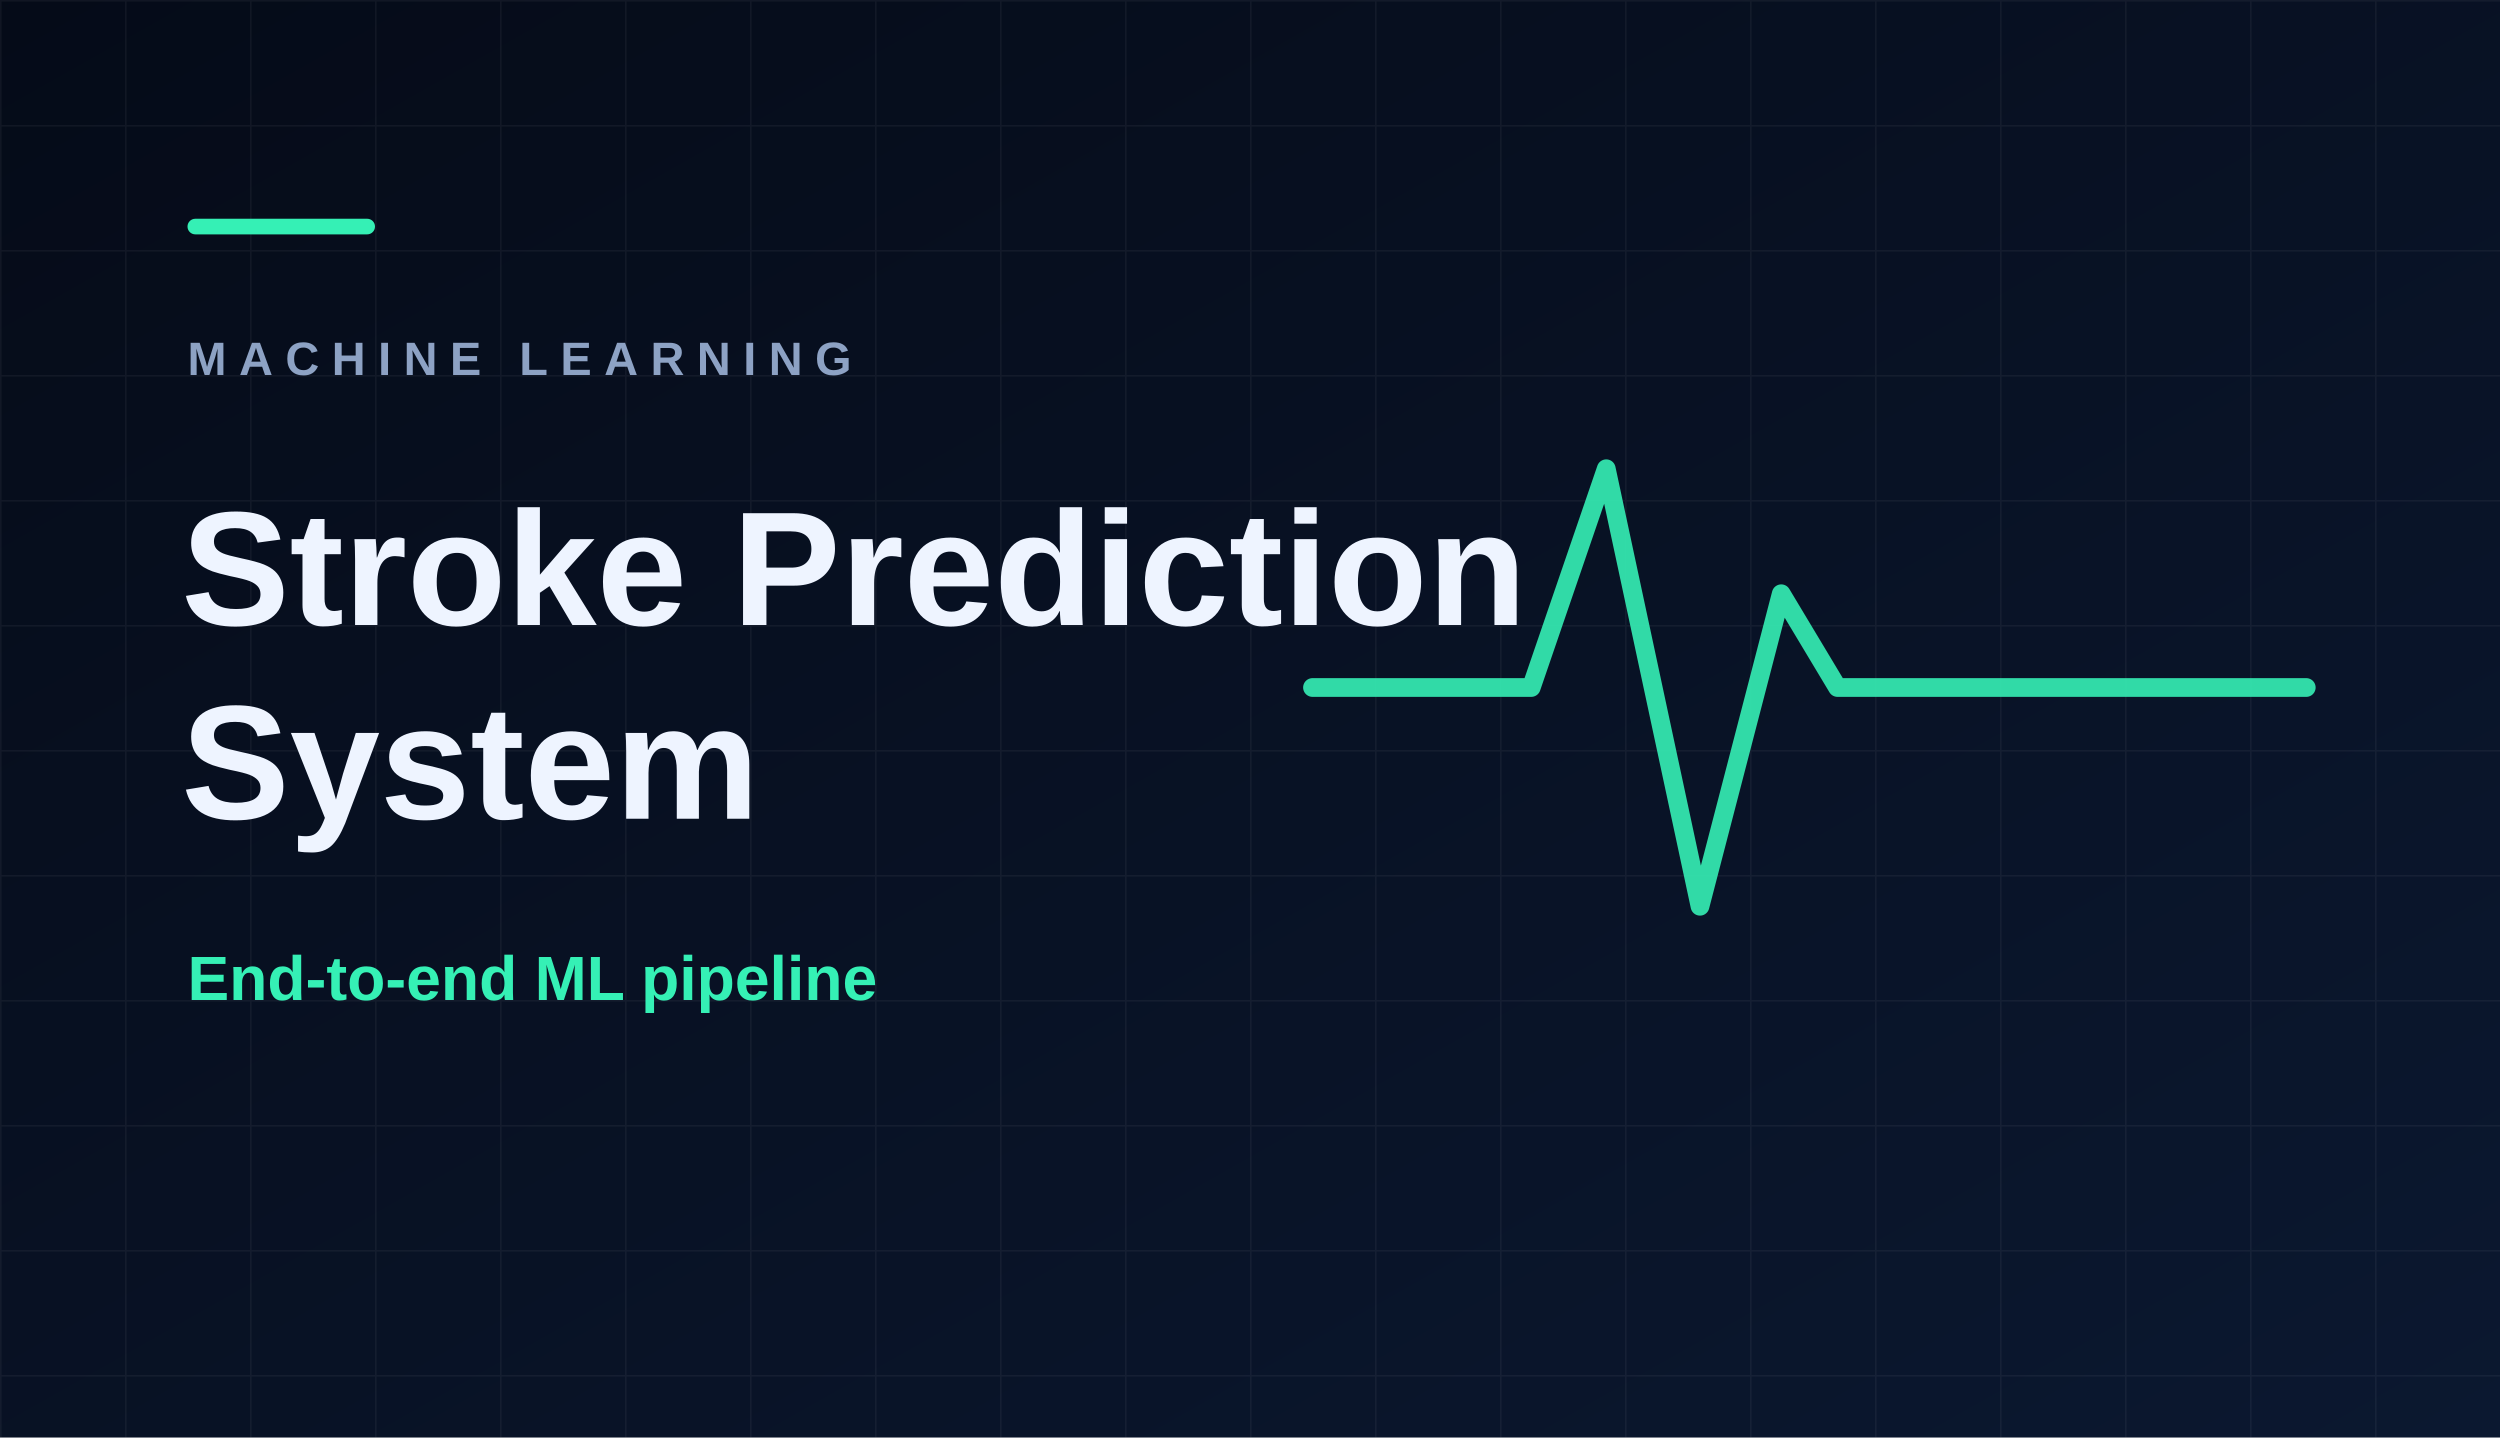
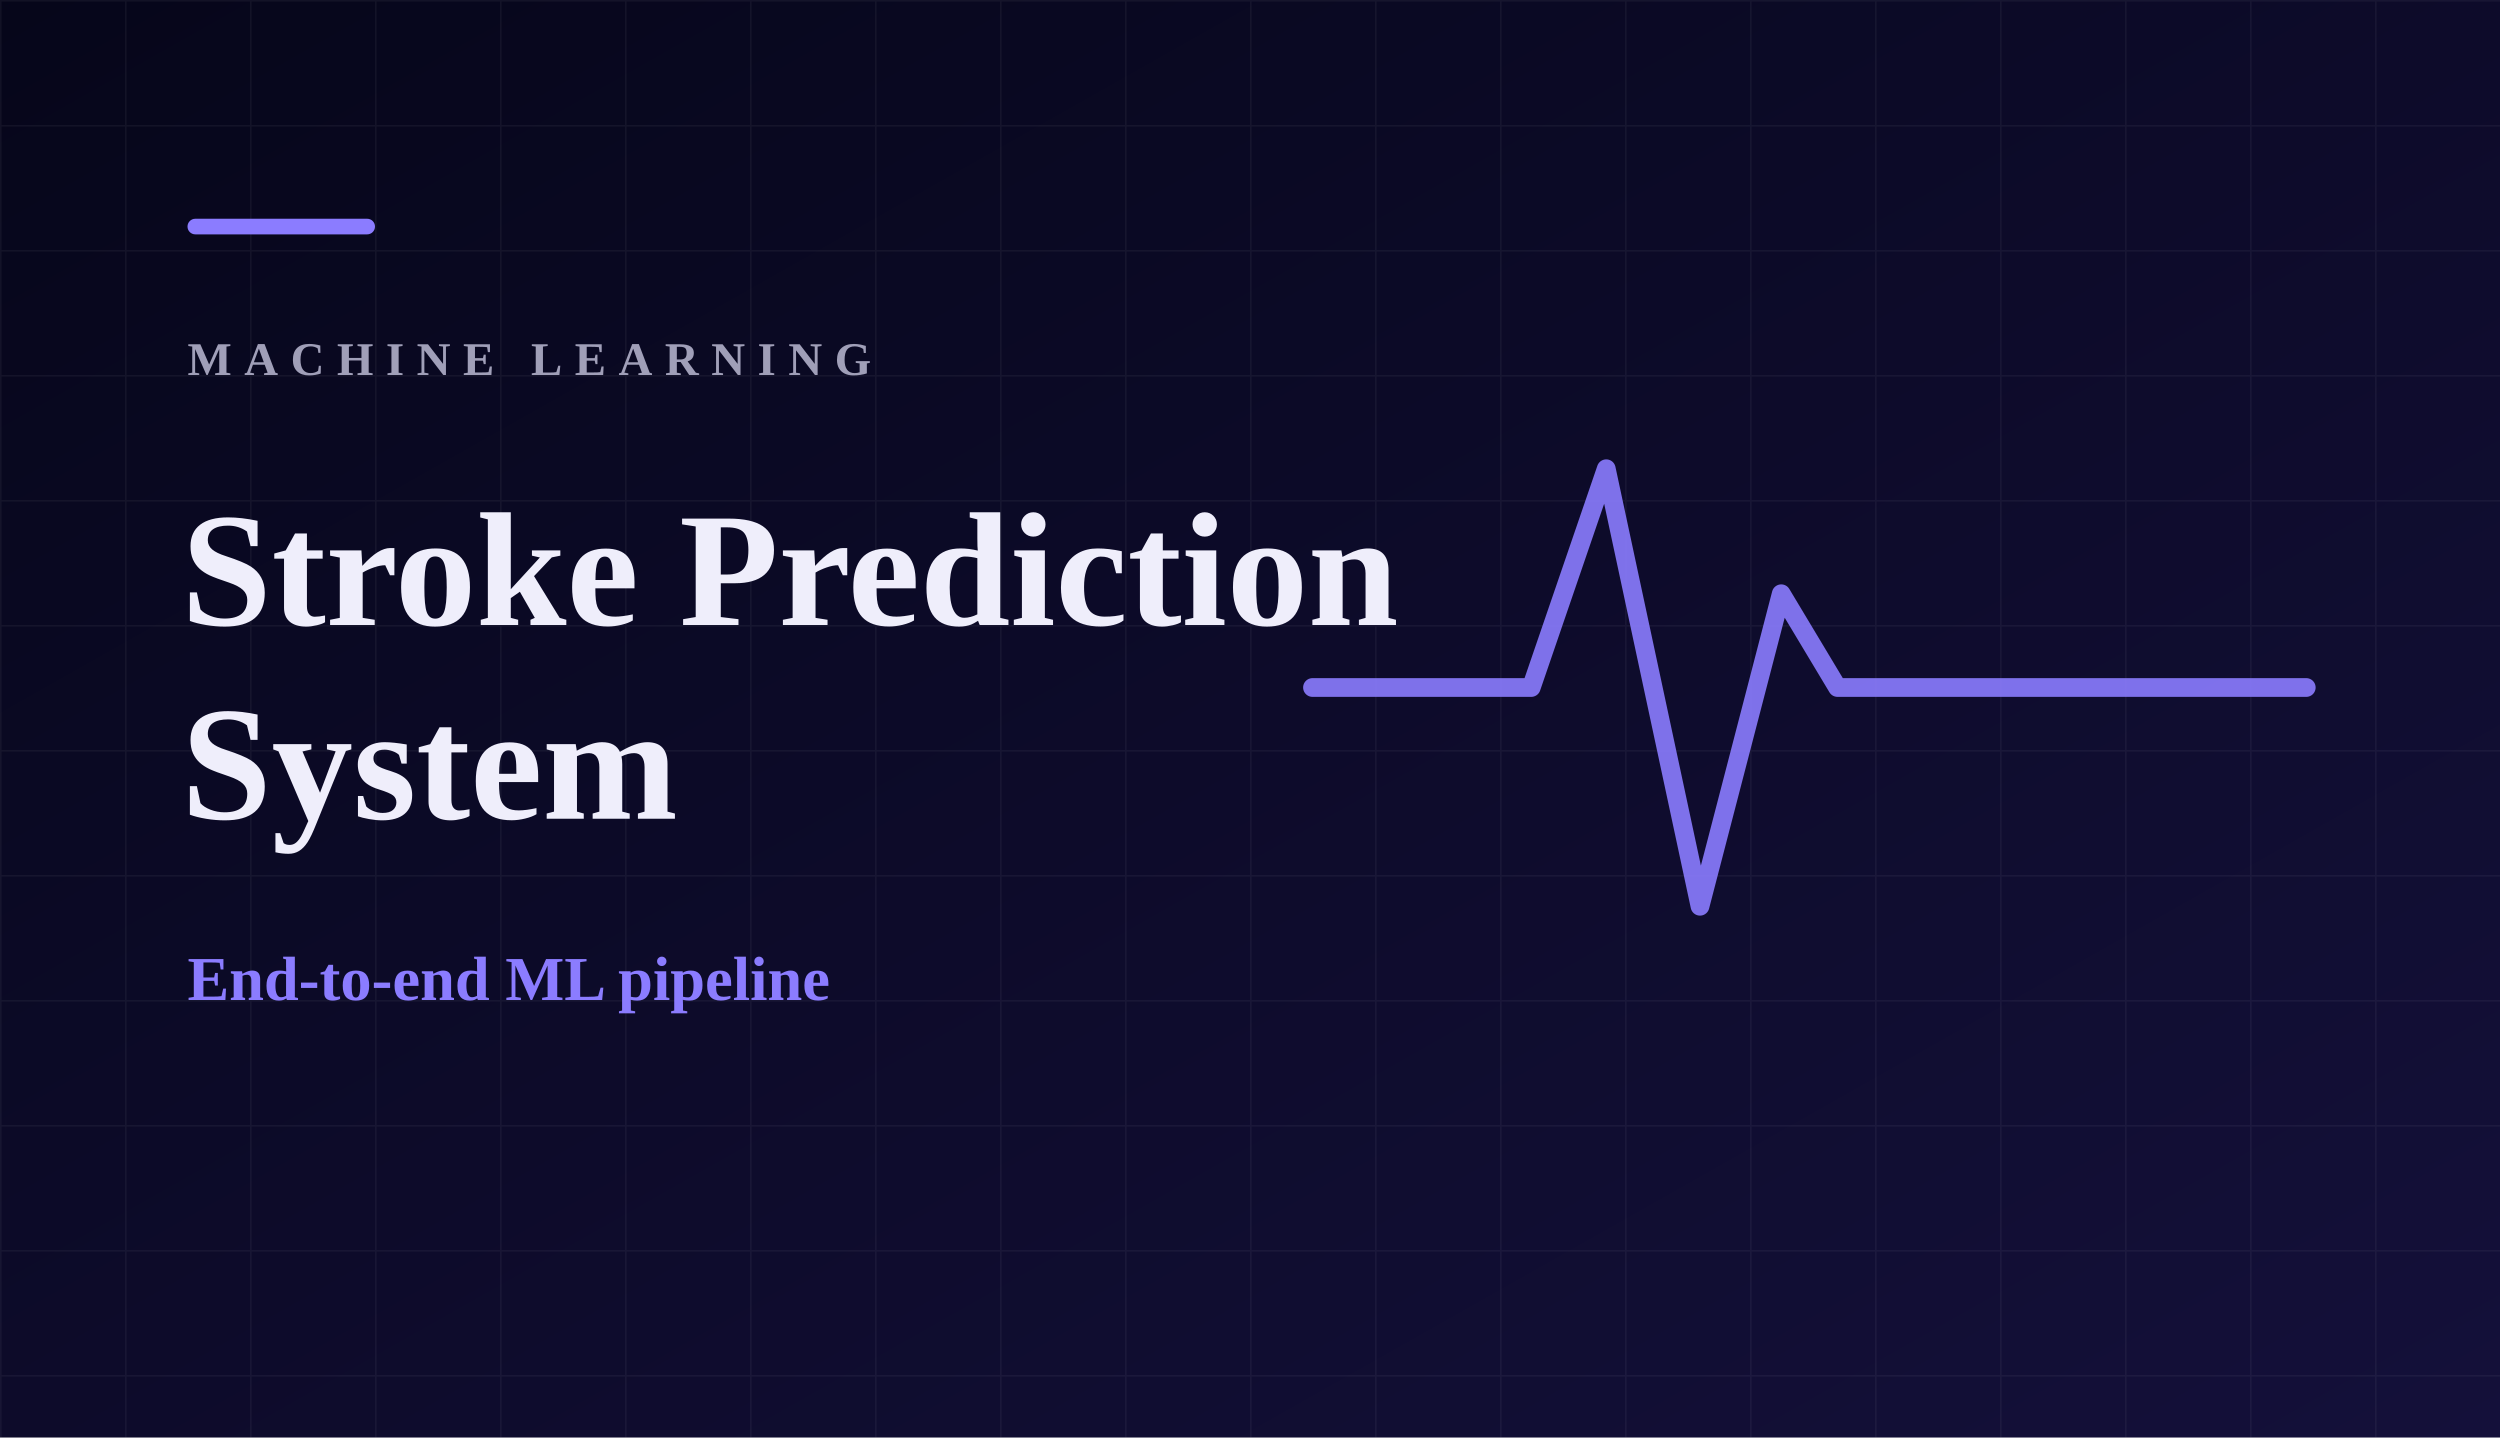
- <svg xmlns="http://www.w3.org/2000/svg" viewBox="0 0 800 460" font-family="Arial,Helvetica,sans-serif">
+ <svg xmlns="http://www.w3.org/2000/svg" viewBox="0 0 800 460" font-family="Georgia,Times New Roman,serif">
  <defs>
    <linearGradient id="bg" x1="0" y1="0" x2="1" y2="1">
-       <stop offset="0" stop-color="#050b18" />
-       <stop offset="1" stop-color="#0b1830" />
+       <stop offset="0" stop-color="#06061a" />
+       <stop offset="1" stop-color="#14103a" />
    </linearGradient>
    <pattern id="gr" width="40" height="40" patternUnits="userSpaceOnUse">
      <path d="M40 0H0V40" fill="none" stroke="#ffffff" stroke-opacity="0.05" />
    </pattern>
  </defs>
  <rect width="800" height="460" fill="url(#bg)" />
  <rect width="800" height="460" fill="url(#gr)" />
-   <path d="M420 220 h70 l24-70 30 140 26-100 18 30 h150" fill="none" stroke="#35f0b5" stroke-width="6" stroke-linejoin="round" stroke-linecap="round" opacity="0.9" />
-   <rect x="60" y="70" width="60" height="5" rx="2.5" fill="#35f0b5" />
-   <text x="60" y="120" fill="#8da2c4" font-size="15" letter-spacing="4" font-weight="600">MACHINE LEARNING</text>
-   <text x="58" y="200" fill="#eef4ff" font-size="52" font-weight="800">Stroke Prediction</text>
-   <text x="58" y="262" fill="#eef4ff" font-size="52" font-weight="800">System</text>
-   <text x="60" y="320" fill="#35f0b5" font-size="20" font-weight="700">End-to-end ML pipeline</text>
+   <path d="M420 220 h70 l24-70 30 140 26-100 18 30 h150" fill="none" stroke="#8b7cff" stroke-width="6" stroke-linejoin="round" stroke-linecap="round" opacity="0.9" />
+   <rect x="60" y="70" width="60" height="5" rx="2.5" fill="#8b7cff" />
+   <text x="60" y="120" fill="#a09fb8" font-size="15" letter-spacing="4" font-weight="600">MACHINE LEARNING</text>
+   <text x="58" y="200" fill="#efeefb" font-size="52" font-weight="600">Stroke Prediction</text>
+   <text x="58" y="262" fill="#efeefb" font-size="52" font-weight="600">System</text>
+   <text x="60" y="320" fill="#8b7cff" font-size="20" font-weight="700">End-to-end ML pipeline</text>
</svg>
